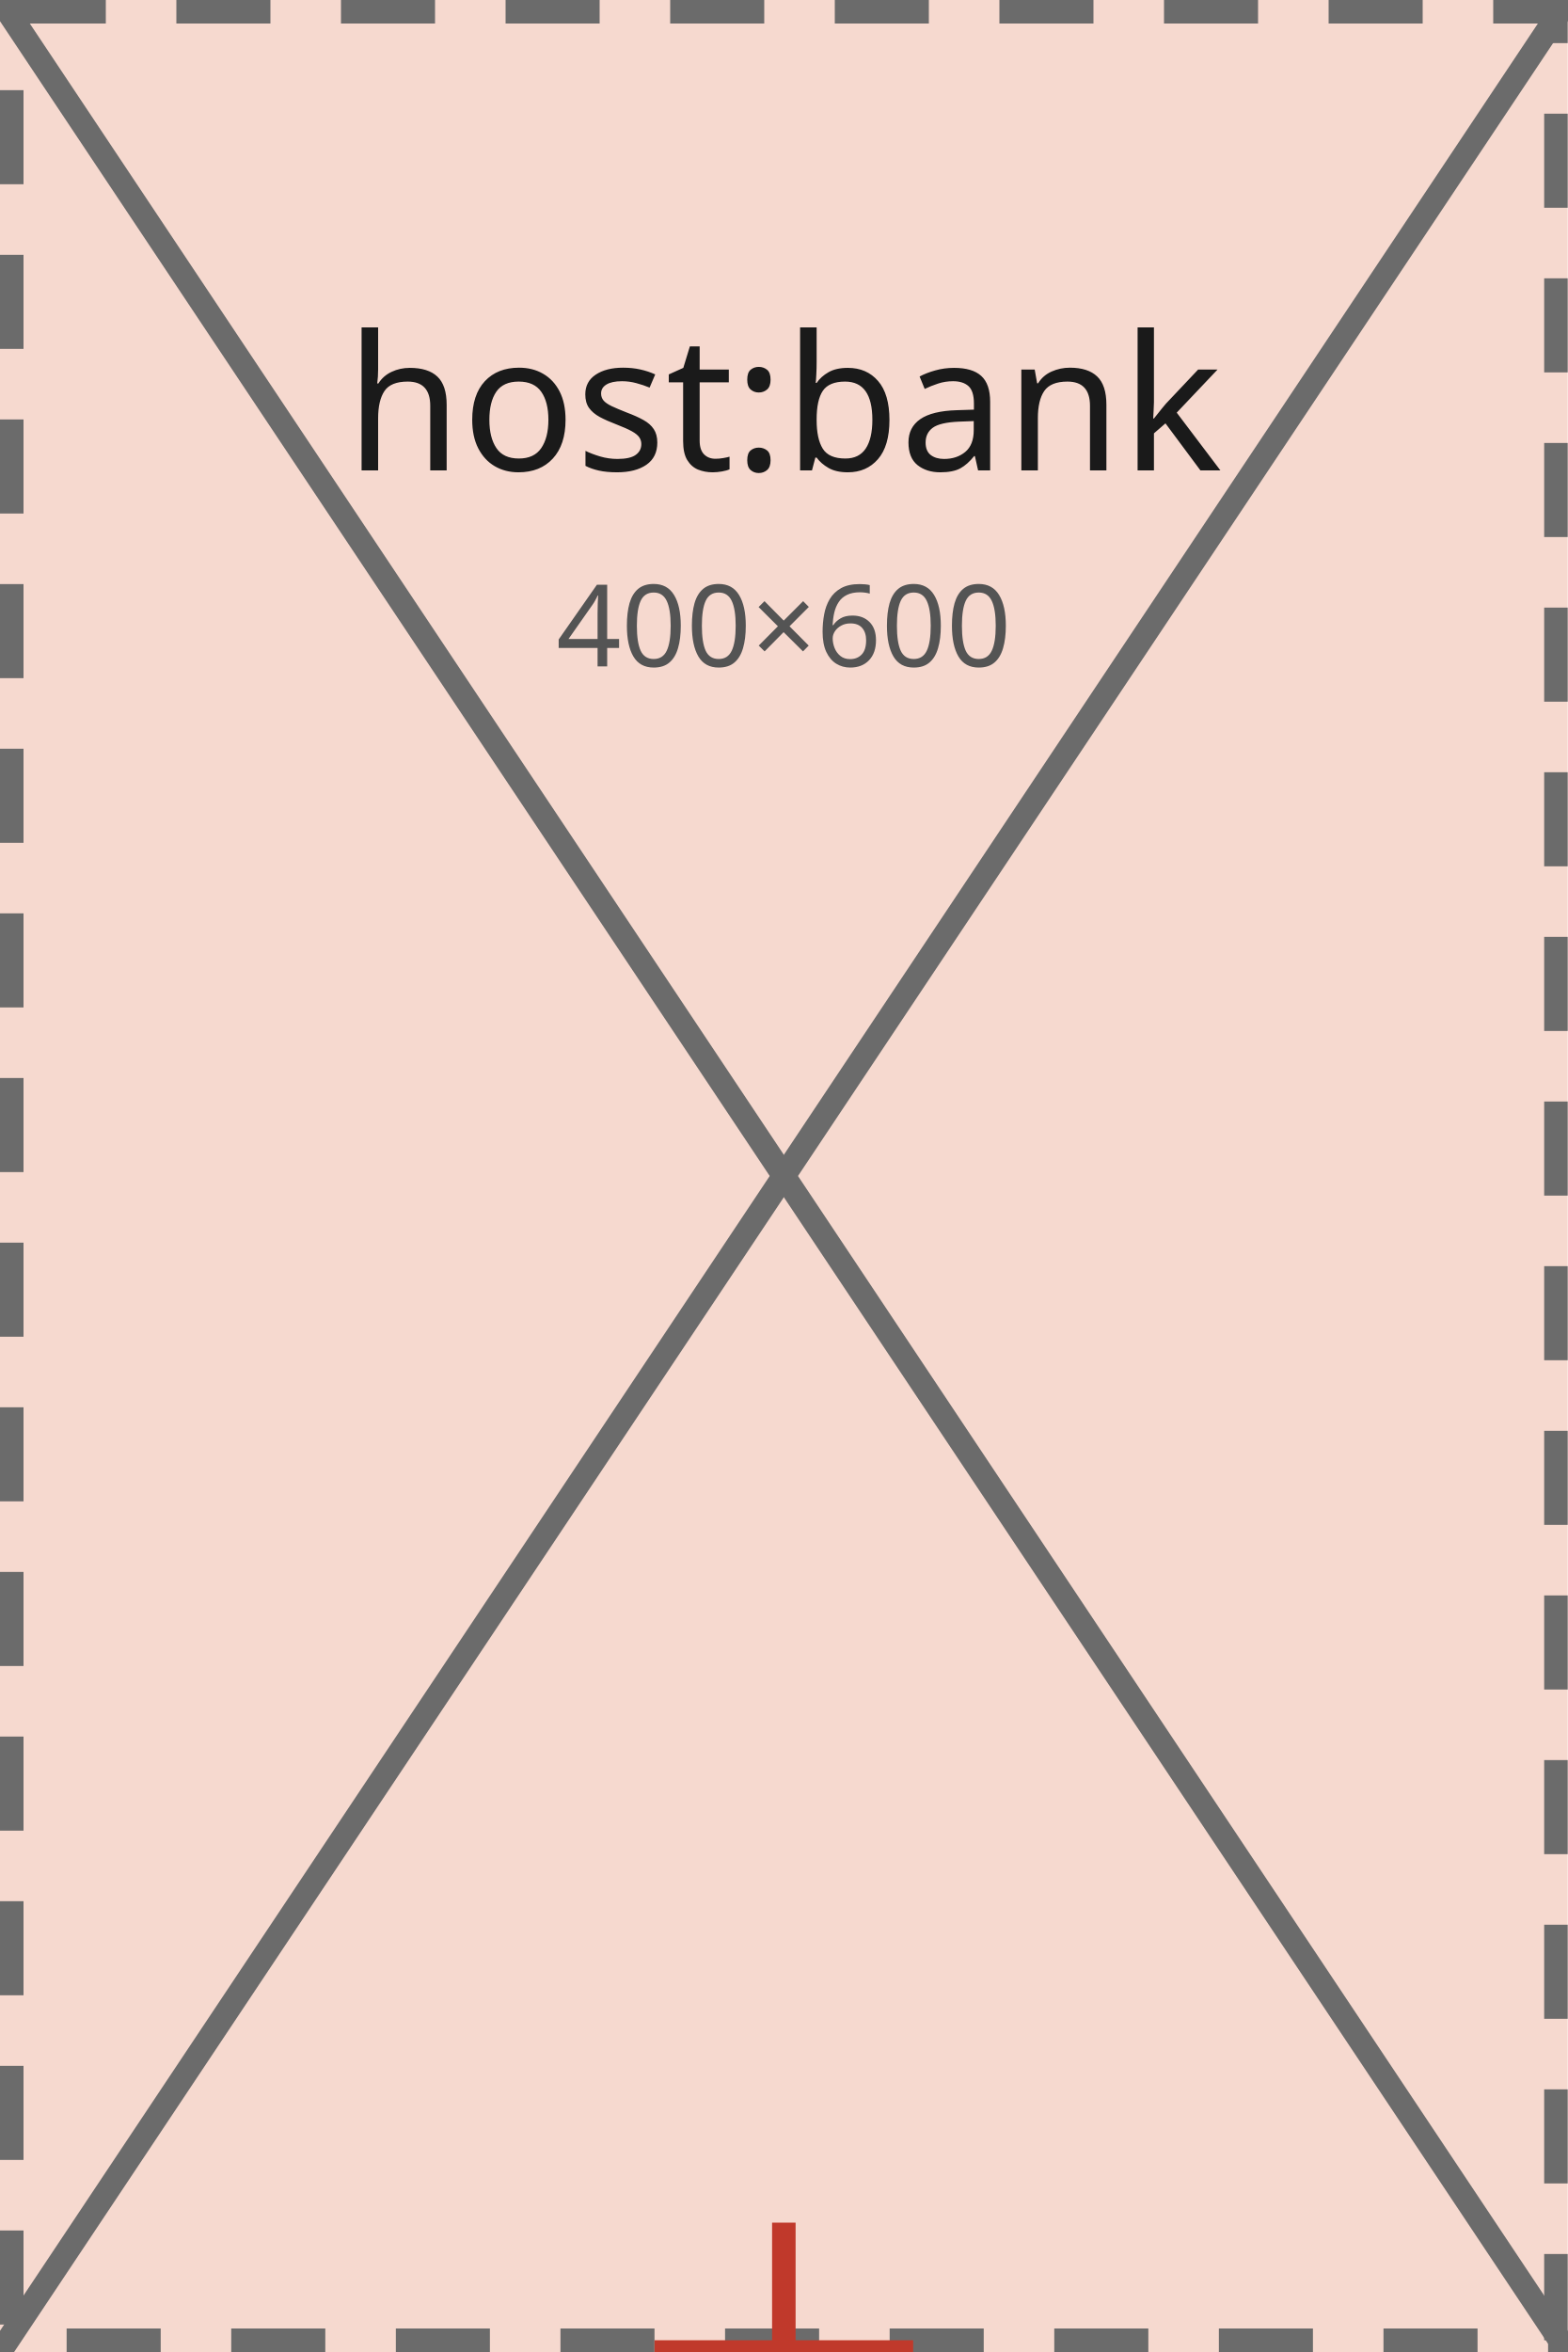
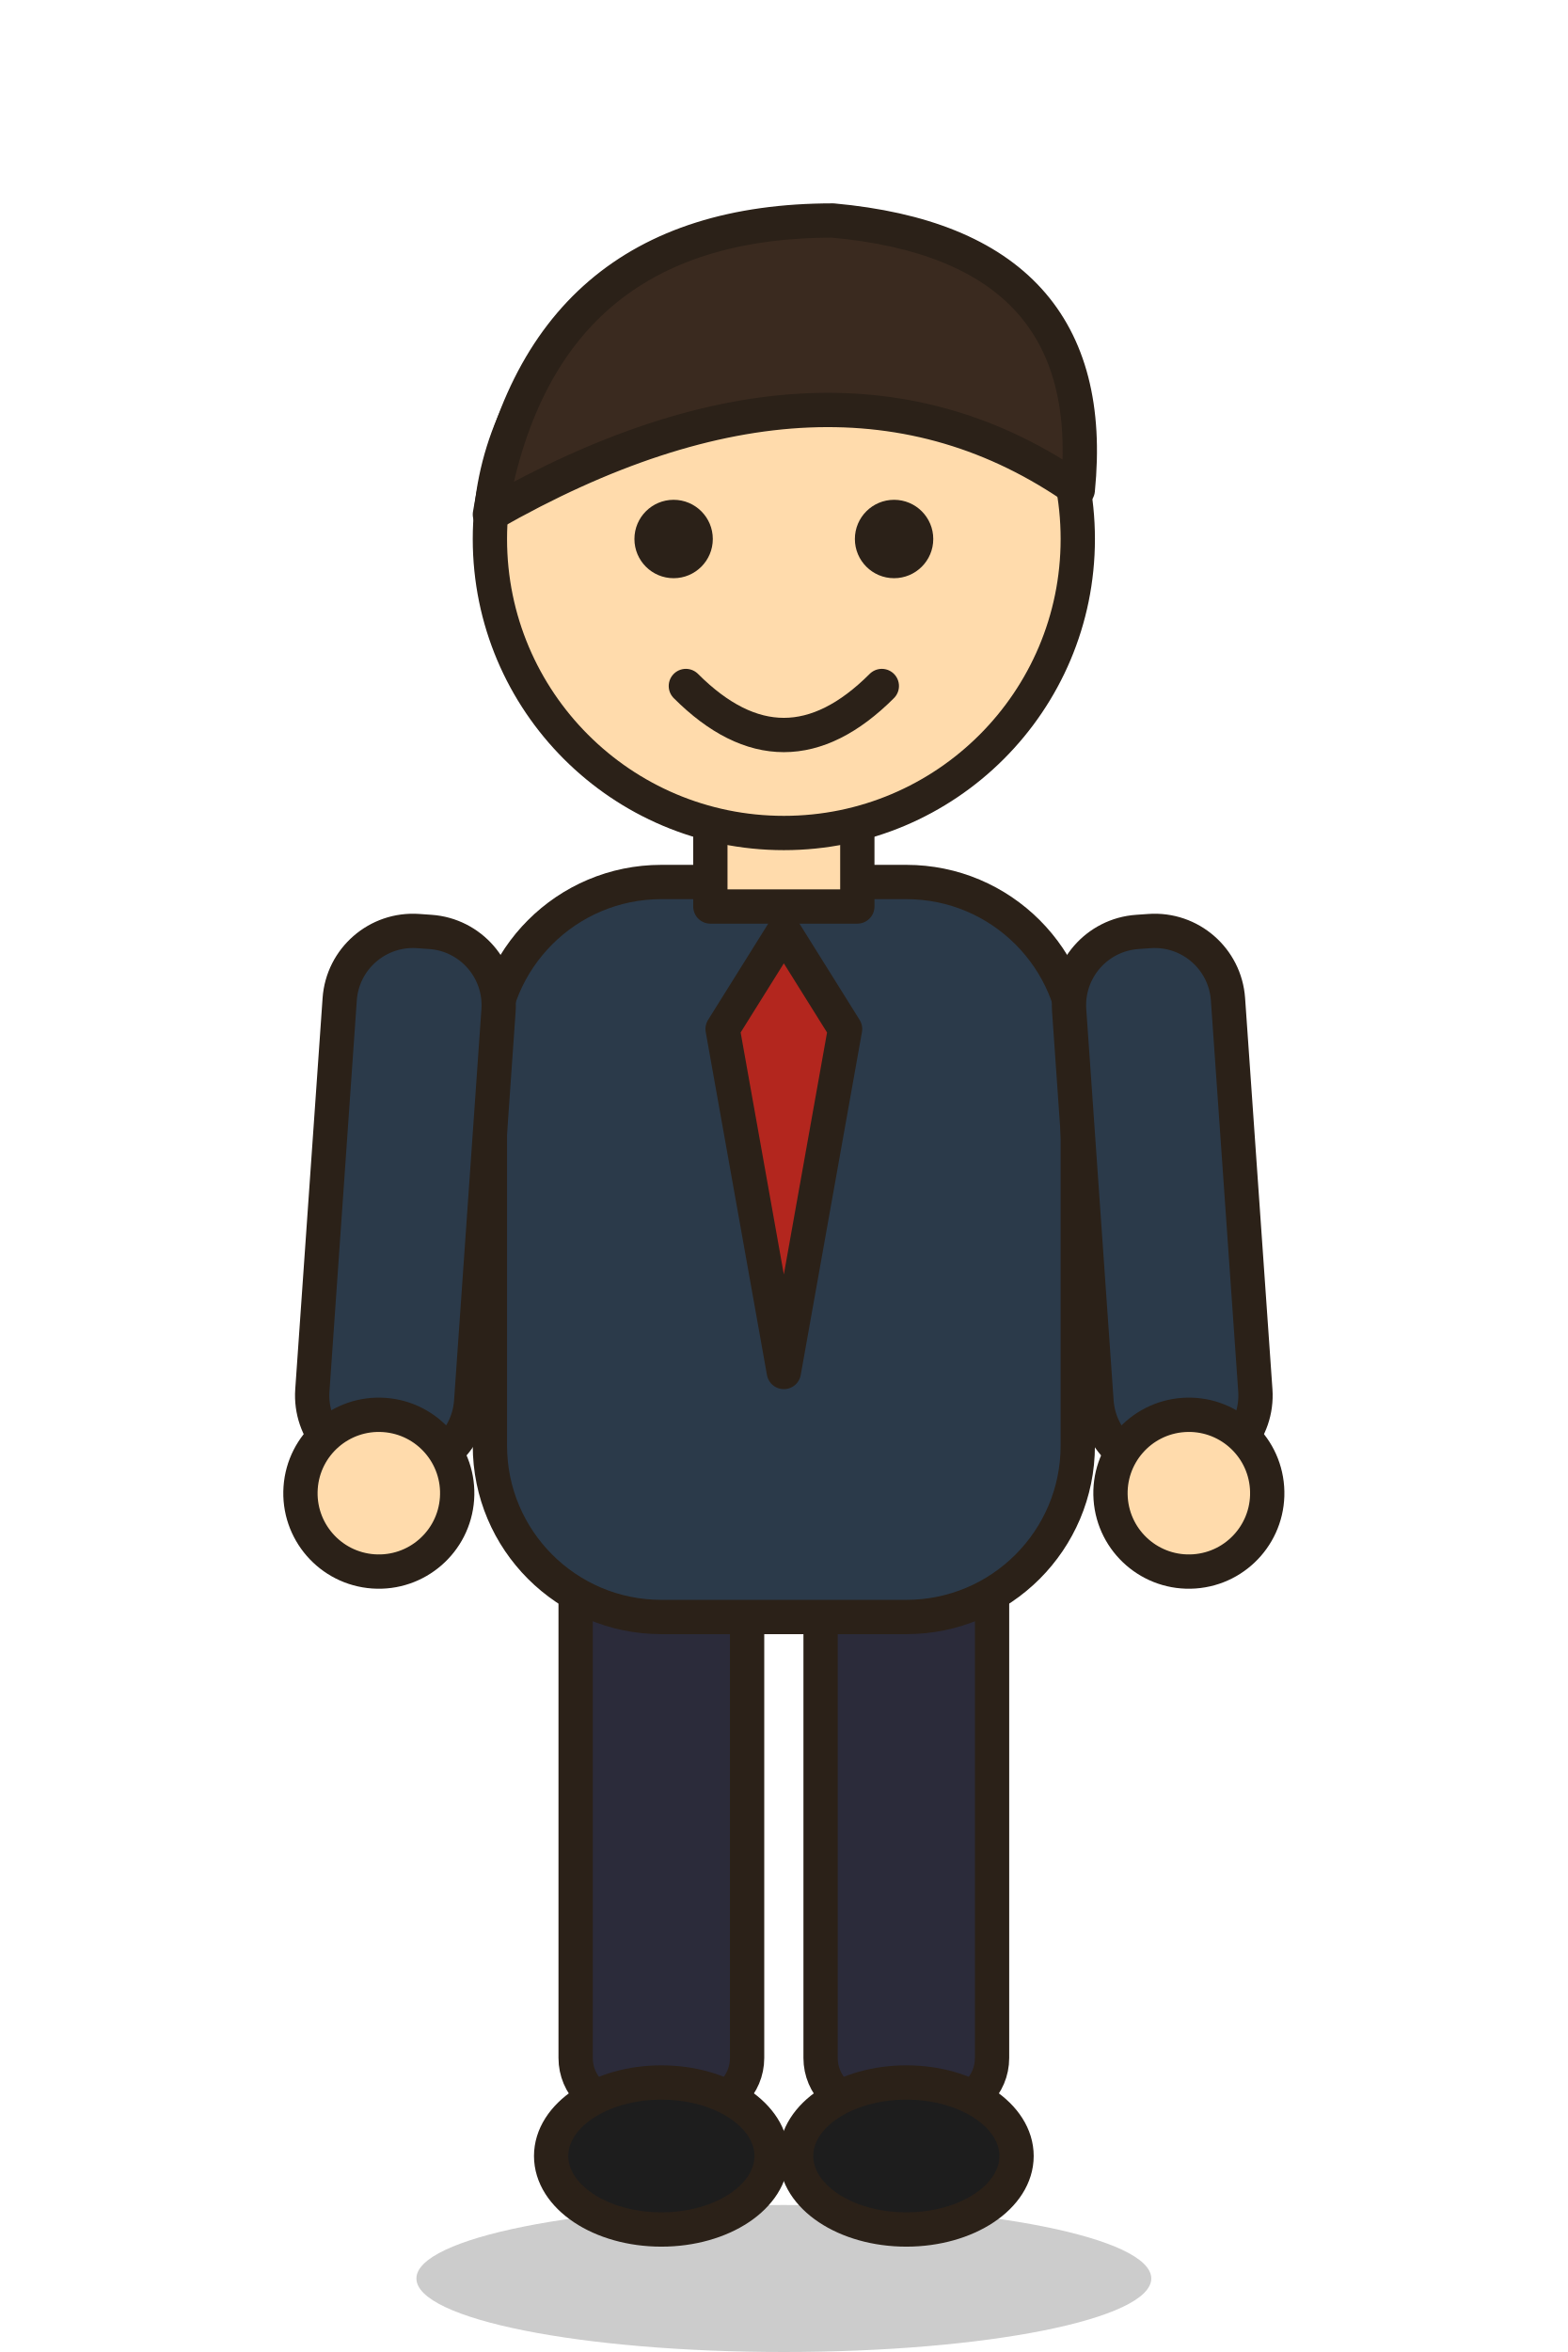
<svg xmlns="http://www.w3.org/2000/svg" viewBox="0 0 400 600" width="400" height="600">
-   <rect x="0" y="0" width="400" height="600" fill="#f6d9cf" />
-   <g fill="none" stroke="#6b6b6b" stroke-width="6">
-     <rect x="3" y="3" width="394" height="594" stroke-dasharray="24 18" />
-     <line x1="0" y1="0" x2="400" y2="600" />
-     <line x1="400" y1="0" x2="0" y2="600" />
+   <g transform="scale(6.25)">
+     <ellipse cx="32" cy="93" rx="15" ry="3" fill="#000000" opacity="0.2" />
+     <g>
+       <rect x="23.5" y="62" width="7" height="24" fill="#2b2b3a" rx="2" stroke="#2b2118" stroke-width="1.4" stroke-linejoin="round" stroke-linecap="round" />
+       <ellipse cx="27" cy="88" rx="4.5" ry="3" fill="#1d1d1d" stroke="#2b2118" stroke-width="1.4" stroke-linejoin="round" stroke-linecap="round" />
+     </g>
+     <g>
+       <rect x="33.5" y="62" width="7" height="24" fill="#2b2b3a" rx="2" stroke="#2b2118" stroke-width="1.4" stroke-linejoin="round" stroke-linecap="round" />
+       <ellipse cx="37" cy="88" rx="4.5" ry="3" fill="#1d1d1d" stroke="#2b2118" stroke-width="1.4" stroke-linejoin="round" stroke-linecap="round" />
+     </g>
+     <rect x="20" y="36" width="24" height="30" fill="#2b3a4a" rx="7" stroke="#2b2118" stroke-width="1.4" stroke-linejoin="round" stroke-linecap="round" />
+     <path d="M32 38 L29.5 42 L32 56 L34.5 42 Z" fill="#b3261e" stroke="#2b2118" stroke-width="1.4" stroke-linejoin="round" stroke-linecap="round" />
+     <g transform="rotate(4 17 39)">
+       <rect x="14" y="38" width="6.5" height="22" fill="#2b3a4a" rx="3" stroke="#2b2118" stroke-width="1.4" stroke-linejoin="round" stroke-linecap="round" />
+       <circle cx="17" cy="61" r="3.2" fill="#ffdbac" stroke="#2b2118" stroke-width="1.4" stroke-linejoin="round" stroke-linecap="round" />
+     </g>
+     <g transform="rotate(-4 47 39)">
+       <rect x="43.5" y="38" width="6.5" height="22" fill="#2b3a4a" rx="3" stroke="#2b2118" stroke-width="1.4" stroke-linejoin="round" stroke-linecap="round" />
+       <circle cx="47" cy="61" r="3.2" fill="#ffdbac" stroke="#2b2118" stroke-width="1.4" stroke-linejoin="round" stroke-linecap="round" />
+     </g>
+     <rect x="29" y="31" width="6" height="6" fill="#ffdbac" stroke="#2b2118" stroke-width="1.4" stroke-linejoin="round" stroke-linecap="round" />
+     <circle cx="32" cy="22" r="12" fill="#ffdbac" stroke="#2b2118" stroke-width="1.4" stroke-linejoin="round" stroke-linecap="round" />
+     <path d="M20 21 Q22 9 34 9 Q45 10 44 20 Q34 13 20 21 Z" fill="#3a2a1f" stroke="#2b2118" stroke-width="1.4" stroke-linejoin="round" stroke-linecap="round" />
+     <circle cx="27.5" cy="22" r="1.6" fill="#2b2118" />
+     <circle cx="36.5" cy="22" r="1.6" fill="#2b2118" />
+     <path d="M28 28 Q32 32 36 28" fill="none" stroke="#2b2118" stroke-width="1.4" stroke-linejoin="round" stroke-linecap="round" />
  </g>
-   <g stroke="#c0392b" stroke-width="6">
-     <line x1="167" y1="600" x2="233" y2="600" />
-     <line x1="200" y1="567" x2="200" y2="633" />
-   </g>
-   <text x="200" y="120" text-anchor="middle" font-family="sans-serif" font-size="48" fill="#1a1a1a">host:bank</text>
-   <text x="200" y="170" text-anchor="middle" font-family="sans-serif" font-size="29" fill="#545454">400×600</text>
</svg>
